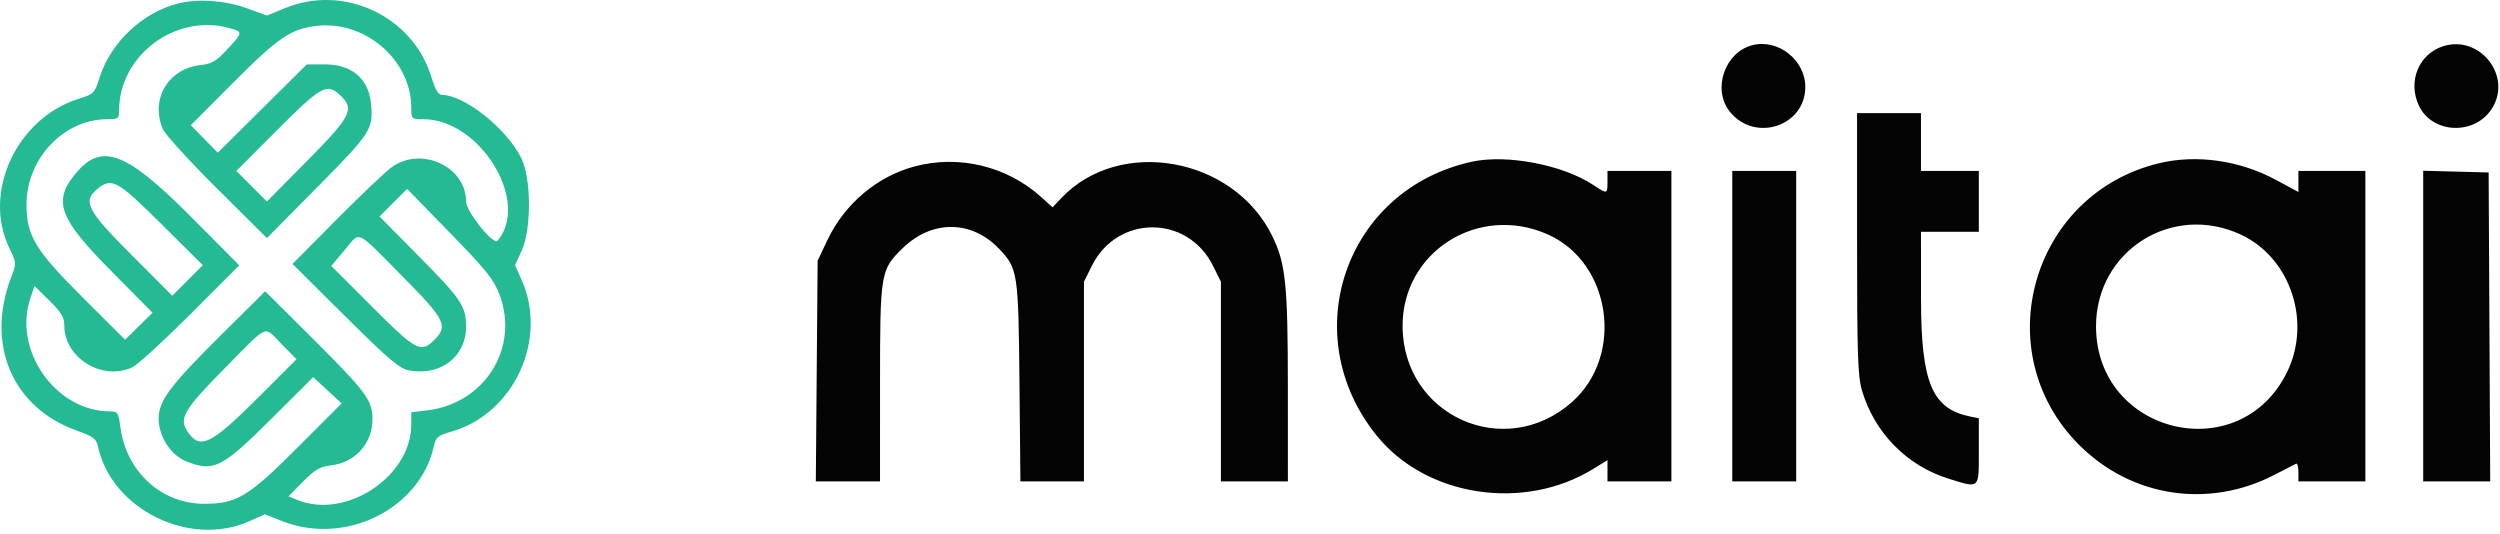
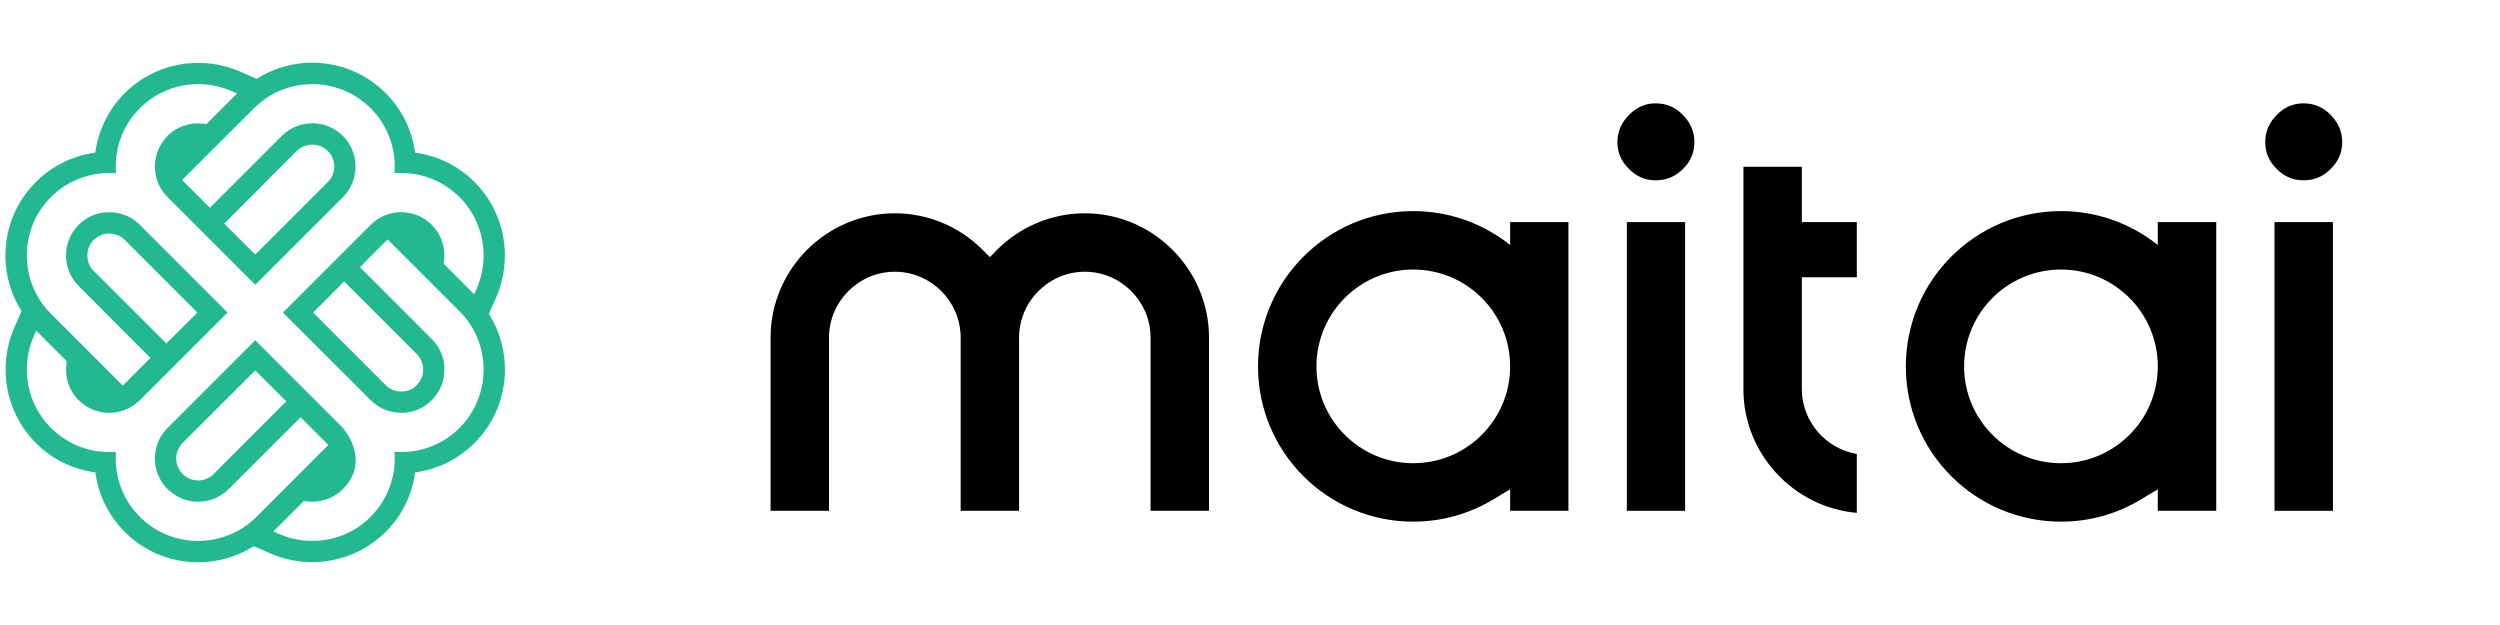
- <svg xmlns="http://www.w3.org/2000/svg" width="609" height="130" viewBox="0 0 609 130" fill="none">
-   <path fill-rule="evenodd" clip-rule="evenodd" d="M43.469 0.82C34.855 2.932 26.959 10.327 24.303 18.773C23.055 22.741 22.911 22.889 19.104 24.088C4.037 28.838 -4.323 46.918 2.287 60.459C4.035 64.038 4.039 64.105 2.736 67.502C-3.562 83.907 2.994 99.272 18.687 104.89C22.761 106.349 23.464 106.876 23.87 108.773C27.133 124.022 46.172 133.455 60.66 126.999L64.505 125.285L68.815 126.971C84.21 132.987 102.402 123.928 105.711 108.597C106.161 106.509 106.684 106.091 110.079 105.104C125.256 100.692 133.544 82.636 127.051 68.132L125.466 64.593L127.077 61.09C129.49 55.837 129.444 43.467 126.991 38.518C123.416 31.297 113.098 23.107 107.581 23.107C106.79 23.107 105.979 21.706 105.116 18.843C100.634 3.985 83.858 -3.951 69.452 1.973L65.036 3.788L59.955 1.955C54.78 0.089 48.276 -0.36 43.469 0.82ZM55.933 6.847C59.242 7.766 59.232 7.848 55.228 12.168C52.68 14.919 51.591 15.546 48.808 15.858C40.931 16.747 36.548 24.248 39.685 31.471C40.256 32.784 46.19 39.289 52.874 45.925L65.026 57.995L77.366 45.519C90.47 32.27 90.975 31.481 90.366 25.155C89.796 19.223 85.678 15.692 79.328 15.692H74.721L63.883 26.444L53.046 37.195L49.761 33.847L46.476 30.5L56.836 20.112C67.915 9.001 70.969 6.947 77.412 6.283C89.123 5.076 100.19 14.755 100.19 26.204C100.19 29.013 100.218 29.039 103.128 29.039C116.964 29.039 129.255 49.188 121.194 58.651C120.197 59.822 113.536 51.502 113.532 49.086C113.524 40.48 102.492 35.481 95.297 40.824C93.705 42.005 87.645 47.769 81.83 53.632L71.254 64.295L84.054 77.005C94.782 87.657 97.303 89.799 99.633 90.23C107.348 91.657 113.536 86.9 113.536 79.543C113.536 74.615 112.341 72.829 102.203 62.591L92.45 52.739L95.811 49.376L99.175 46.013L109.607 56.719C118.481 65.826 120.285 68.074 121.68 71.774C126.575 84.738 118.087 98.305 104.037 99.969L100.19 100.425L100.182 103.472C100.152 116.094 84.27 126.587 72.443 121.796L70.277 120.919L73.81 117.33C76.695 114.403 77.934 113.674 80.543 113.38C86.605 112.697 90.825 107.943 90.732 101.897C90.664 97.43 89.125 95.379 76.128 82.432L64.599 70.949L53.767 81.691C41.417 93.935 38.648 97.647 38.648 101.967C38.648 106.287 41.589 110.871 45.317 112.363C52.033 115.051 54.005 114.067 66.185 101.943L76.297 91.877L79.758 95.068L83.221 98.261L72.649 108.851C60.513 121.009 57.697 122.717 49.771 122.723C39.317 122.731 30.769 114.923 29.327 104.049C28.857 100.511 28.667 100.217 26.825 100.217C13.528 100.217 3.06 85.267 7.434 72.523L8.415 69.666L12.039 73.237C14.968 76.12 15.664 77.291 15.664 79.329C15.664 87.205 24.991 92.908 32.244 89.465C33.535 88.854 39.922 83.015 46.436 76.49L58.279 64.629L46.426 52.715C30.354 36.562 24.495 34.524 17.973 42.816C12.964 49.184 14.595 53.402 26.849 65.772L37.165 76.184L33.818 79.467L30.473 82.752L20.447 72.763C8.561 60.921 6.461 57.474 6.461 49.799C6.461 38.632 15.552 29.039 26.136 29.039C28.793 29.039 29.009 28.881 29.009 26.949C29.009 13.484 42.788 3.196 55.933 6.847ZM82.903 23.235C86.45 26.568 85.549 28.348 74.817 39.184L65.016 49.084L61.294 45.364L57.575 41.645L67.564 31.635C78.284 20.893 79.626 20.158 82.903 23.235ZM39.337 54.603L49.401 64.599L45.683 68.32L41.965 72.044L32.028 62.084C21.136 51.17 20.03 49.012 23.778 45.977C27.227 43.184 28.611 43.951 39.337 54.603ZM97.815 67.099C108.52 77.91 109.254 79.359 105.785 82.829C102.534 86.078 101.317 85.427 90.622 74.709L80.703 64.771L83.89 60.992C87.894 56.243 86.428 55.6 97.815 67.099ZM68.627 83.855L72.229 87.511L63.41 96.329C51.216 108.519 48.702 109.734 45.569 104.952C43.565 101.893 44.93 99.629 54.798 89.655C65.708 78.63 64.131 79.291 68.627 83.855Z" fill="#24BB94" />
-   <path fill-rule="evenodd" clip-rule="evenodd" d="M426.8 11.023C420.135 12.793 417.09 21.742 421.324 27.125C427.372 34.812 439.782 30.805 439.772 21.165C439.766 14.587 433.078 9.356 426.8 11.023ZM595.216 11.242C589.21 13.107 586.447 19.842 589.258 25.764C592.491 32.578 602.721 33.037 606.967 26.556C612.108 18.713 604.228 8.443 595.216 11.242ZM452.38 59.304C452.38 86.19 452.56 91.669 453.563 95.078C456.578 105.344 464.482 113.43 474.57 116.571C482.345 118.991 482.039 119.262 482.039 109.951V101.887L479.999 101.478C470.614 99.597 467.967 93.246 467.957 72.599L467.951 56.473H474.994H482.039V49.058V41.643H474.994H467.951V34.6V27.555H460.166H452.38V59.304ZM358.586 39.387C327.716 46.097 315.431 81.639 335.474 106.247C347.507 121.017 371.176 124.623 388.058 114.257L391.582 112.095V114.683V117.272H399.365H407.151V79.457V41.643H399.365H391.582V44.237C391.582 47.328 391.564 47.332 388.042 45.01C380.653 40.139 367.062 37.543 358.586 39.387ZM525.785 39.801C494.743 47.412 483.933 85.839 506.486 108.393C519.233 121.141 538.073 123.996 554.15 115.616C556.697 114.289 559.029 113.09 559.335 112.951C559.641 112.813 559.892 113.728 559.892 114.985V117.272H568.047H576.203V79.457V41.643H568.047H559.892V44.207V46.772L554.408 43.815C545.55 39.036 534.958 37.551 525.785 39.801ZM222.715 40.564C213.611 43.016 205.719 49.697 201.563 58.473L199.173 63.516L198.955 90.394L198.734 117.272H206.554H214.373L214.377 93.731C214.381 66.315 214.478 65.742 219.861 60.489C227.036 53.49 236.695 53.564 243.435 60.667C247.932 65.404 248.088 66.439 248.34 92.988L248.572 117.272H256.312H264.051V92.948V68.627L266.005 64.705C272.197 52.277 289.269 52.277 295.463 64.705L297.415 68.627V92.948V117.272H305.573H313.729L313.723 94.472C313.717 69.151 313.198 64.154 309.877 57.408C300.44 38.23 272.768 33.281 258.556 48.229L256.4 50.499L253.645 48.011C245.289 40.462 233.57 37.641 222.715 40.564ZM421.981 79.457V117.272H429.766H437.55V79.457V41.643H429.766H421.981V79.457ZM590.291 79.433V117.272H598.453H606.617L606.424 79.643L606.232 42.013L598.261 41.803L590.291 41.593V79.433ZM377.004 57.086C392.517 63.946 395.774 86.644 382.875 97.995C366.542 112.375 341.81 101.296 341.67 79.537C341.554 61.376 360.086 49.6 377.004 57.086ZM545.95 57.186C557.976 62.839 563.155 78.392 557.107 90.69C545.544 114.197 510.56 105.749 510.592 79.457C510.612 61.038 529.214 49.32 545.95 57.186Z" fill="#040404" />
+ <svg xmlns="http://www.w3.org/2000/svg" width="320" height="80" viewBox="0 0 320 80" fill="none">
+   <path fill-rule="evenodd" clip-rule="evenodd" d="M53.131 60.465C52.765 63.311 51.478 65.981 49.443 68L49.348 68.095C45.501 71.942 39.604 73.023 34.629 70.845L32.483 69.907C27.364 73.166 20.45 72.562 15.999 68.111L15.951 68.063C13.885 65.997 12.582 63.327 12.2 60.465C9.355 60.084 6.668 58.796 4.602 56.714L4.57 56.682C0.724 52.836 -0.357 46.938 1.82 41.963L2.758 39.817C-0.5 34.683 0.104 27.784 4.57 23.318L4.602 23.286C6.668 21.22 9.355 19.916 12.2 19.535C12.582 16.689 13.885 14.003 15.951 11.937L15.983 11.905C19.83 8.058 25.727 6.977 30.718 9.155L32.848 10.093C37.983 6.834 44.881 7.438 49.332 11.889L49.38 11.937C51.462 14.003 52.749 16.689 53.131 19.535C55.992 19.916 58.662 21.22 60.729 23.286L60.761 23.318C64.607 27.164 65.704 33.062 63.511 38.053L62.573 40.183C65.831 45.317 65.227 52.216 60.761 56.682L60.729 56.714C58.662 58.781 55.992 60.084 53.131 60.465ZM14.855 22.173C14.6 19.105 15.681 16.069 17.891 13.86L17.907 13.844C20.99 10.76 25.648 9.918 29.622 11.65L30.337 11.968L26.427 15.879L26.156 15.847C24.439 15.592 22.691 16.149 21.467 17.373L21.435 17.421C19.369 19.487 19.289 22.873 21.245 25.018L21.435 25.209L32.673 36.447L43.911 25.225C46.041 23.079 46.041 19.55 43.911 17.421L43.88 17.389C41.734 15.243 38.205 15.243 36.075 17.389L26.872 26.592L23.311 23.047L32.53 13.844C36.615 9.743 43.323 9.743 47.424 13.844L47.456 13.86C49.65 16.069 50.746 19.105 50.492 22.173C53.56 21.935 56.596 23.016 58.806 25.225L58.837 25.241C61.905 28.325 62.748 32.982 61.015 36.956L60.697 37.671L56.787 33.761L56.834 33.491C57.073 31.774 56.517 30.026 55.277 28.802L55.261 28.77C53.115 26.624 49.586 26.624 47.456 28.77L36.218 40.008L47.456 51.23C49.586 53.376 53.115 53.376 55.245 51.246L55.277 51.214C57.423 49.068 57.423 45.54 55.277 43.41L46.073 34.19L49.618 30.645L58.837 39.865C62.922 43.95 62.922 50.658 58.837 54.759L58.806 54.791C56.596 56.984 53.56 58.081 50.492 57.827C50.746 60.895 49.65 63.931 47.456 66.124L47.424 66.172C44.356 69.24 39.683 70.082 35.725 68.35L34.994 68.032L38.904 64.121L39.175 64.169C40.891 64.407 42.64 63.851 43.864 62.627L43.911 62.58C46.296 60.195 45.851 57.239 43.896 54.775L32.673 43.553L21.435 54.791C19.289 56.921 19.289 60.45 21.435 62.595L21.467 62.611C23.597 64.757 27.126 64.757 29.256 62.611L38.475 53.408L42.02 56.953L32.816 66.172C28.715 70.257 22.008 70.257 17.922 66.172L17.891 66.14C15.681 63.931 14.6 60.895 14.839 57.827C11.771 58.081 8.735 56.984 6.541 54.791L6.509 54.759C3.426 51.675 2.583 47.018 4.316 43.06L4.634 42.329L8.544 46.239L8.512 46.509C8.258 48.226 8.814 49.974 10.054 51.214L10.086 51.23C12.168 53.328 15.586 53.376 17.732 51.373L17.748 51.389L17.907 51.214L25.759 43.362L29.129 40.008L17.891 28.77C15.745 26.624 12.216 26.624 10.086 28.754L10.054 28.802C7.908 30.932 7.908 34.46 10.054 36.59L19.258 45.81L15.872 49.196L15.713 49.355L6.509 40.151C2.408 36.05 2.408 29.342 6.509 25.241L6.541 25.209C8.735 23.016 11.771 21.935 14.855 22.173ZM36.647 51.373L32.673 47.415L23.359 56.714C22.278 57.795 22.294 59.591 23.375 60.656L23.39 60.688C24.471 61.769 26.267 61.769 27.332 60.688L36.647 51.373ZM21.292 43.966L25.266 40.008L15.951 30.693C14.902 29.644 13.122 29.612 12.057 30.661L11.977 30.725C10.912 31.806 10.912 33.586 11.977 34.667L21.292 43.966ZM28.7 28.627L32.673 32.585L41.972 23.286C43.053 22.221 43.053 20.425 41.988 19.36L41.94 19.312C40.875 18.247 39.079 18.247 37.998 19.312L28.7 28.627ZM44.054 36.034L40.081 40.008L49.38 49.307C50.46 50.372 52.241 50.388 53.274 49.37L53.353 49.275C54.434 48.21 54.434 46.414 53.353 45.333L44.054 36.034Z" fill="#21B892" />
+   <path fill-rule="evenodd" clip-rule="evenodd" d="M291.137 65.385H298.617V28.428H291.137V65.385Z" fill="black" />
+   <path fill-rule="evenodd" clip-rule="evenodd" d="M294.837 23.08C296.224 23.08 297.371 22.598 298.336 21.612C299.301 20.667 299.803 19.561 299.803 18.194C299.803 16.827 299.281 15.701 298.336 14.716C297.371 13.73 296.224 13.228 294.837 13.228C293.47 13.228 292.364 13.751 291.419 14.716C290.454 15.701 289.951 16.827 289.951 18.194C289.951 19.561 290.454 20.667 291.399 21.612C292.364 22.577 293.47 23.08 294.837 23.08Z" fill="black" />
+   <path fill-rule="evenodd" clip-rule="evenodd" d="M237.673 35.486V28.428H230.636V21.351H223.156V49.802C223.156 58.086 229.57 64.942 237.673 65.646V58.106C233.692 57.443 230.636 53.944 230.636 49.802V35.486H237.673Z" fill="black" />
+   <path fill-rule="evenodd" clip-rule="evenodd" d="M208.237 65.385H215.696V28.428H208.237V65.385Z" fill="black" />
+   <path fill-rule="evenodd" clip-rule="evenodd" d="M211.916 23.08C213.304 23.08 214.45 22.598 215.435 21.612C216.38 20.667 216.883 19.561 216.883 18.194C216.883 16.827 216.38 15.701 215.415 14.716C214.45 13.73 213.304 13.228 211.916 13.228C210.549 13.228 209.463 13.751 208.498 14.716C207.553 15.701 207.03 16.827 207.03 18.194C207.03 19.561 207.533 20.667 208.498 21.612C209.443 22.577 210.569 23.08 211.916 23.08Z" fill="black" />
+   <path fill-rule="evenodd" clip-rule="evenodd" d="M193.297 46.907C193.297 53.743 187.748 59.292 180.891 59.292C174.055 59.292 168.506 53.743 168.506 46.907C168.506 40.05 174.055 34.501 180.891 34.501C187.748 34.501 193.297 40.05 193.297 46.907ZM200.757 28.428H193.297V31.364C189.899 28.65 185.576 27.021 180.891 27.021C169.913 27.021 161.026 35.928 161.026 46.907C161.026 57.885 169.913 66.772 180.891 66.772C184.531 66.772 188.07 65.787 191.186 63.897L193.297 62.63V65.385H200.757V28.428Z" fill="black" />
+   <path fill-rule="evenodd" clip-rule="evenodd" d="M98.634 65.385H106.114V43.207C106.114 38.583 109.914 34.782 114.539 34.782C119.163 34.782 122.964 38.583 122.964 43.207V65.385H130.443V43.207C130.443 38.583 134.244 34.782 138.848 34.782C143.473 34.782 147.273 38.583 147.273 43.207V65.385H154.753V43.207C154.753 34.461 147.595 27.302 138.848 27.302C134.646 27.302 130.665 28.971 127.669 31.927L126.704 32.912L125.718 31.927C122.743 28.971 118.741 27.302 114.539 27.302C105.792 27.302 98.634 34.461 98.634 43.207V65.385Z" fill="black" />
+   <path fill-rule="evenodd" clip-rule="evenodd" d="M276.198 46.907C276.198 53.743 270.649 59.292 263.812 59.292C256.956 59.292 251.406 53.743 251.406 46.907C251.406 40.05 256.956 34.501 263.812 34.501C270.649 34.501 276.198 40.05 276.198 46.907ZM283.678 28.428H276.198V31.364C272.8 28.65 268.497 27.021 263.812 27.021C252.834 27.021 243.947 35.928 243.947 46.907C243.947 57.885 252.834 66.772 263.812 66.772C267.452 66.772 270.99 65.787 274.087 63.897L276.198 62.63V65.385H283.678V28.428Z" fill="black" />
</svg>
